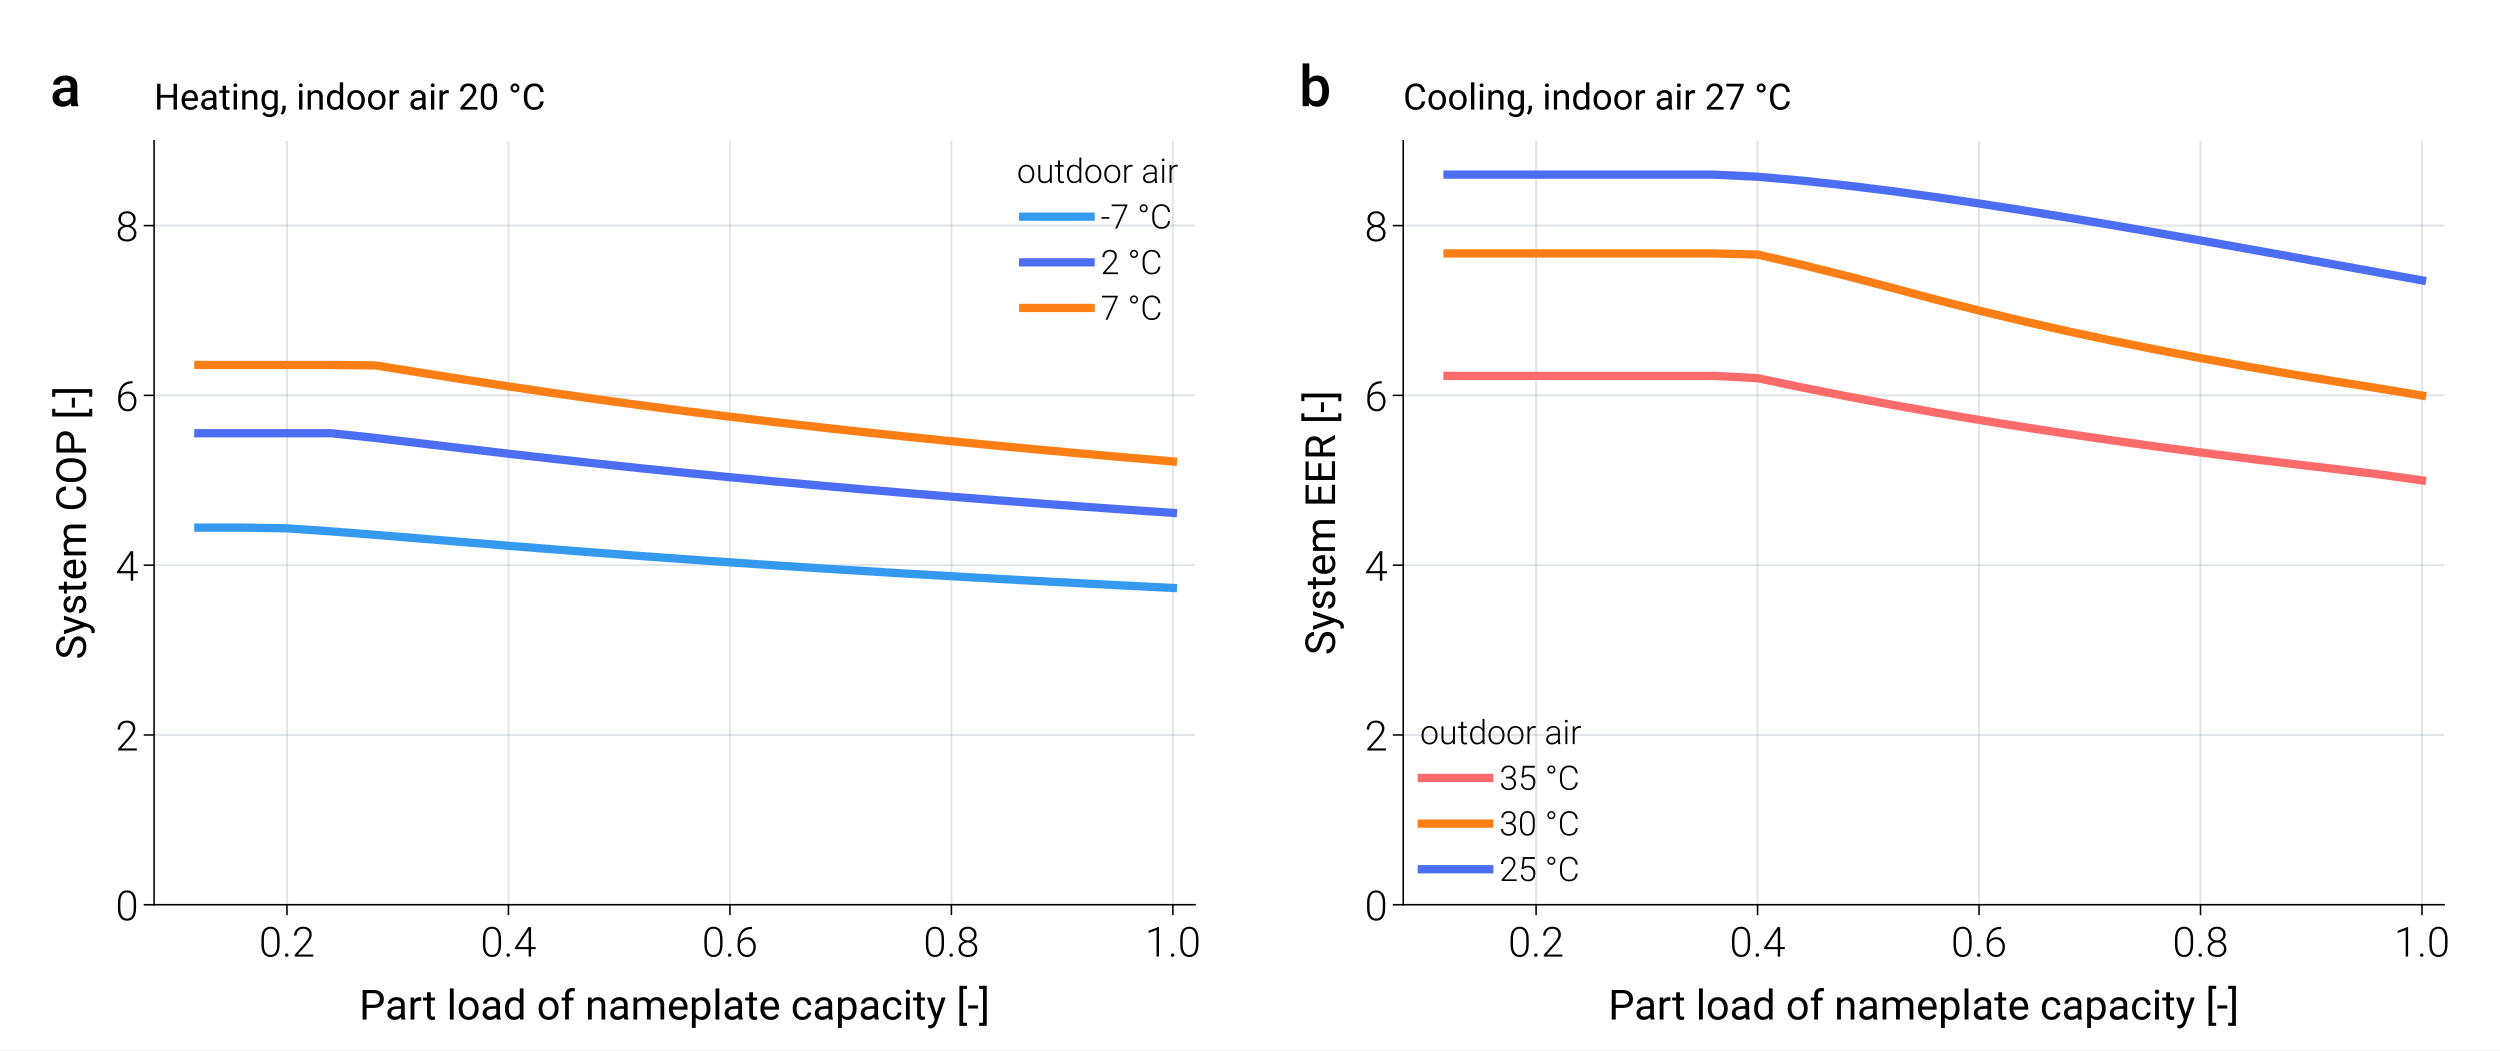
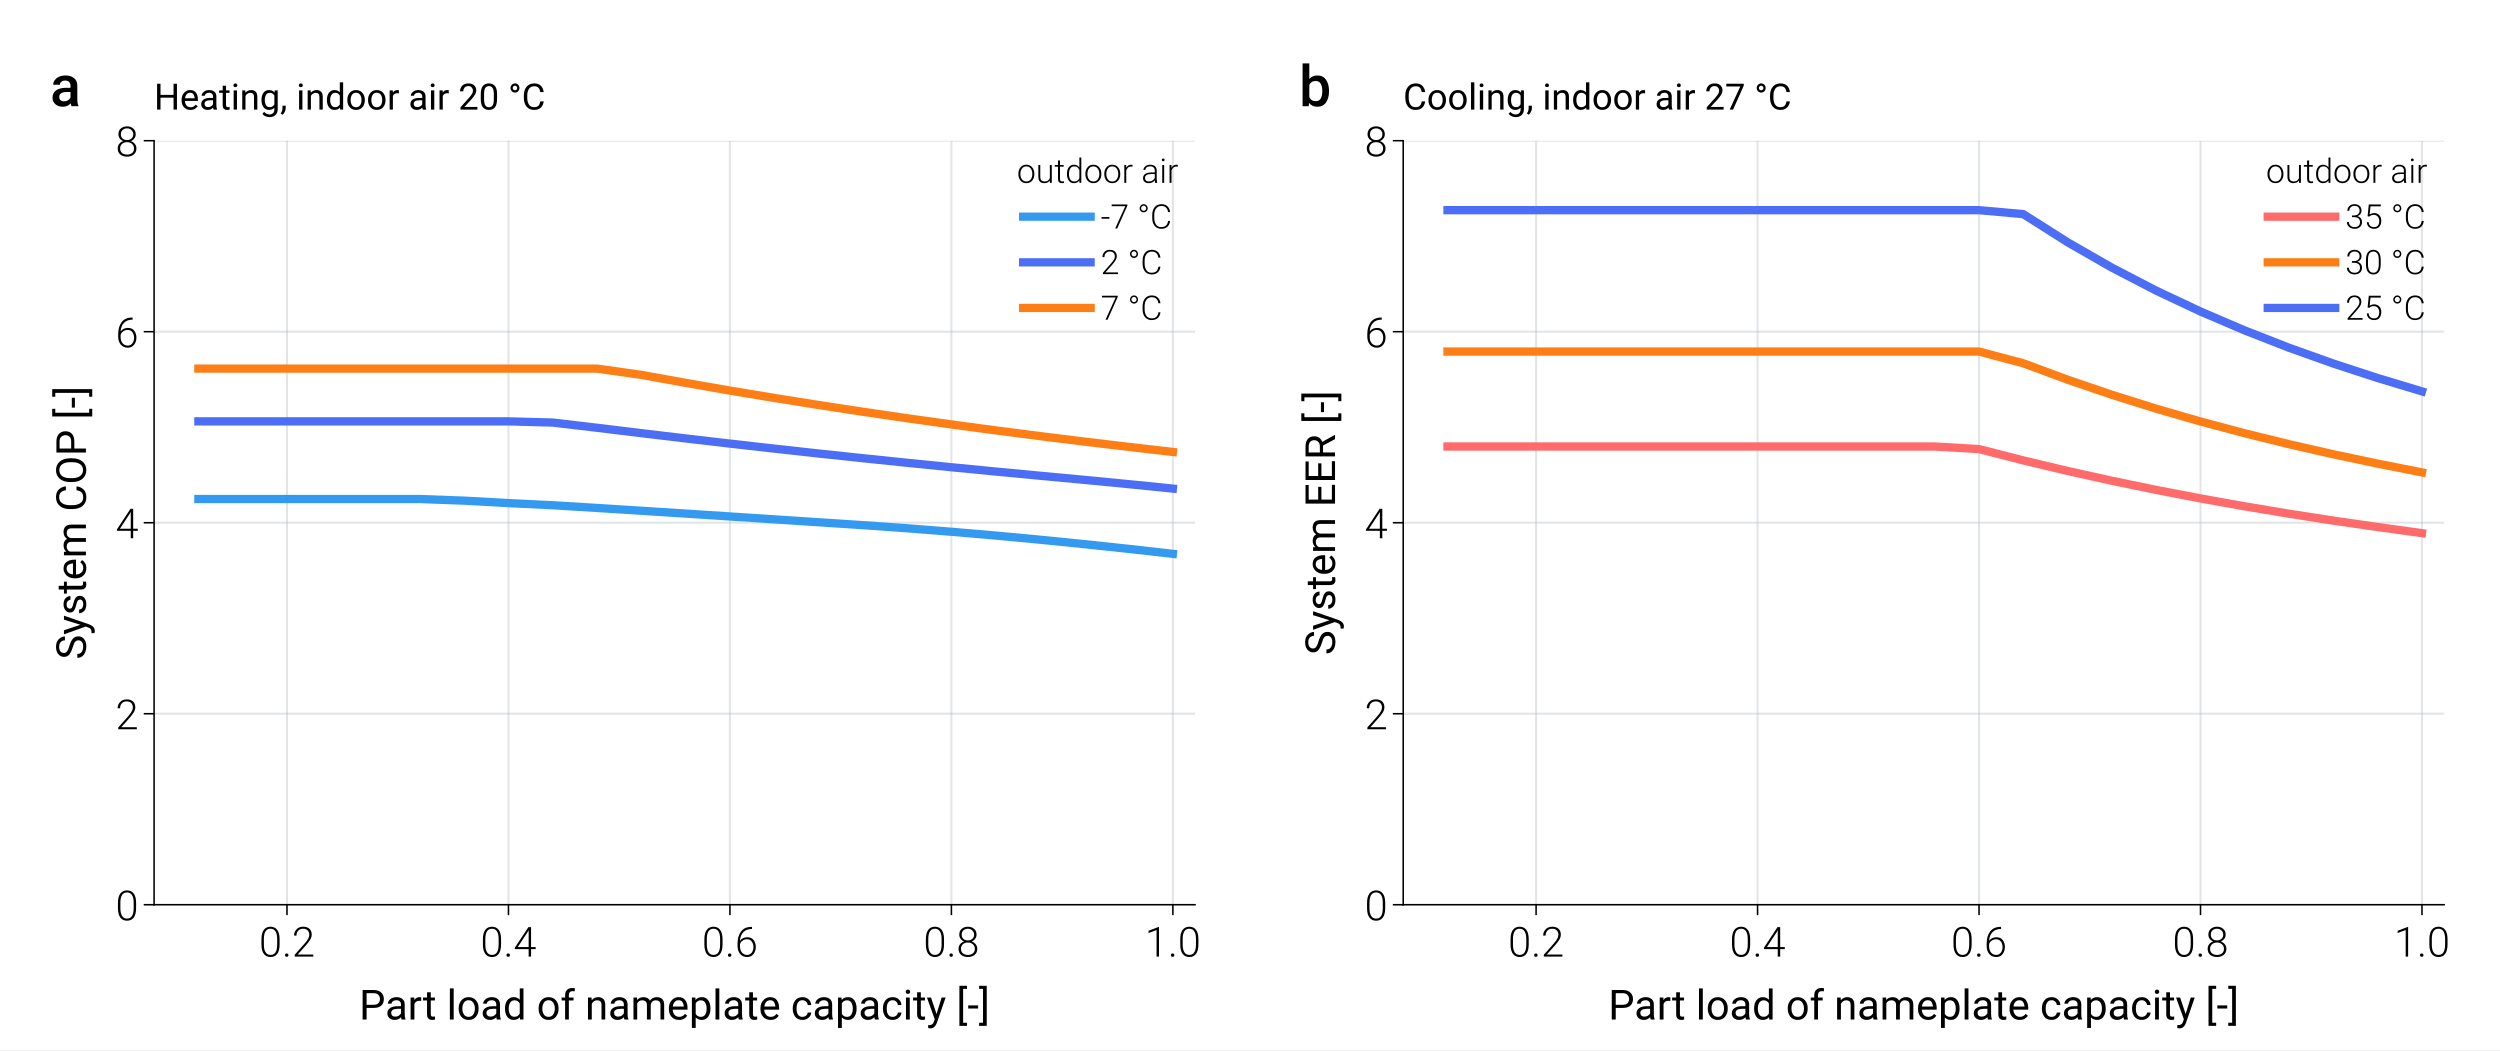
<svg xmlns="http://www.w3.org/2000/svg" xmlns:xlink="http://www.w3.org/1999/xlink" width="481.89pt" height="202.394pt" viewBox="0 0 481.89 202.394" version="1.1">
  <defs>
    <style type="text/css">*{stroke-linejoin: round; stroke-linecap: butt}</style>
  </defs>
  <g id="figure_1">
    <g id="patch_1">
      <path d="M 0 202.394  L 481.89 202.394  L 481.89 0  L 0 0  z " style="fill: #ffffff" />
    </g>
    <g id="axes_1">
      <g id="patch_2">
        <path d="M 29.703 174.393  L 230.348 174.393  L 230.348 27.122  L 29.703 27.122  z " style="fill: #ffffff" />
      </g>
      <g id="matplotlib.axis_1">
        <g id="xtick_1">
          <g id="line2d_1">
            <path d="M 55.317 174.393  L 55.317 27.122  " clip-path="url(#p8320a76ac1)" style="fill: none; stroke: #adb5bd; stroke-opacity: 0.35; stroke-width: 0.4; stroke-linecap: square" />
          </g>
          <g id="line2d_2">
            <defs>
              <path id="m2466767bb7" d="M 0 0  L 0 2  " style="stroke: #000000; stroke-width: 0.3" />
            </defs>
            <g>
              <use xlink:href="#m2466767bb7" x="55.317" y="174.393" style="stroke: #000000; stroke-width: 0.3" />
            </g>
          </g>
          <g id="text_1">
            <text style="font-weight: 300; font-size: 8px; font-family: 'Roboto', 'Lato', 'Inter', 'Open Sans', 'Arial', 'Helvetica', 'Paperlogy', 'Noto Sans CJK KR', 'Pretendard', 'Gothic A1', 'Freesentation', 'AppleGothic', 'Malgun Gothic', sans-serif; text-anchor: middle" x="55.317" y="184.393" transform="rotate(-0 55.31704 184.3933)">0.2</text>
          </g>
        </g>
        <g id="xtick_2">
          <g id="line2d_3">
            <path d="M 98.007 174.393  L 98.007 27.122  " clip-path="url(#p8320a76ac1)" style="fill: none; stroke: #adb5bd; stroke-opacity: 0.35; stroke-width: 0.4; stroke-linecap: square" />
          </g>
          <g id="line2d_4">
            <g>
              <use xlink:href="#m2466767bb7" x="98.007" y="174.393" style="stroke: #000000; stroke-width: 0.3" />
            </g>
          </g>
          <g id="text_2">
            <text style="font-weight: 300; font-size: 8px; font-family: 'Roboto', 'Lato', 'Inter', 'Open Sans', 'Arial', 'Helvetica', 'Paperlogy', 'Noto Sans CJK KR', 'Pretendard', 'Gothic A1', 'Freesentation', 'AppleGothic', 'Malgun Gothic', sans-serif; text-anchor: middle" x="98.007" y="184.393" transform="rotate(-0 98.0074 184.3933)">0.4</text>
          </g>
        </g>
        <g id="xtick_3">
          <g id="line2d_5">
            <path d="M 140.698 174.393  L 140.698 27.122  " clip-path="url(#p8320a76ac1)" style="fill: none; stroke: #adb5bd; stroke-opacity: 0.35; stroke-width: 0.4; stroke-linecap: square" />
          </g>
          <g id="line2d_6">
            <g>
              <use xlink:href="#m2466767bb7" x="140.698" y="174.393" style="stroke: #000000; stroke-width: 0.3" />
            </g>
          </g>
          <g id="text_3">
            <text style="font-weight: 300; font-size: 8px; font-family: 'Roboto', 'Lato', 'Inter', 'Open Sans', 'Arial', 'Helvetica', 'Paperlogy', 'Noto Sans CJK KR', 'Pretendard', 'Gothic A1', 'Freesentation', 'AppleGothic', 'Malgun Gothic', sans-serif; text-anchor: middle" x="140.698" y="184.393" transform="rotate(-0 140.6978 184.3933)">0.6</text>
          </g>
        </g>
        <g id="xtick_4">
          <g id="line2d_7">
            <path d="M 183.388 174.393  L 183.388 27.122  " clip-path="url(#p8320a76ac1)" style="fill: none; stroke: #adb5bd; stroke-opacity: 0.35; stroke-width: 0.4; stroke-linecap: square" />
          </g>
          <g id="line2d_8">
            <g>
              <use xlink:href="#m2466767bb7" x="183.388" y="174.393" style="stroke: #000000; stroke-width: 0.3" />
            </g>
          </g>
          <g id="text_4">
            <text style="font-weight: 300; font-size: 8px; font-family: 'Roboto', 'Lato', 'Inter', 'Open Sans', 'Arial', 'Helvetica', 'Paperlogy', 'Noto Sans CJK KR', 'Pretendard', 'Gothic A1', 'Freesentation', 'AppleGothic', 'Malgun Gothic', sans-serif; text-anchor: middle" x="183.388" y="184.393" transform="rotate(-0 183.3881 184.3933)">0.8</text>
          </g>
        </g>
        <g id="xtick_5">
          <g id="line2d_9">
            <path d="M 226.078 174.393  L 226.078 27.122  " clip-path="url(#p8320a76ac1)" style="fill: none; stroke: #adb5bd; stroke-opacity: 0.35; stroke-width: 0.4; stroke-linecap: square" />
          </g>
          <g id="line2d_10">
            <g>
              <use xlink:href="#m2466767bb7" x="226.078" y="174.393" style="stroke: #000000; stroke-width: 0.3" />
            </g>
          </g>
          <g id="text_5">
            <text style="font-weight: 300; font-size: 8px; font-family: 'Roboto', 'Lato', 'Inter', 'Open Sans', 'Arial', 'Helvetica', 'Paperlogy', 'Noto Sans CJK KR', 'Pretendard', 'Gothic A1', 'Freesentation', 'AppleGothic', 'Malgun Gothic', sans-serif; text-anchor: middle" x="226.078" y="184.393" transform="rotate(-0 226.0785 184.3933)">1.0</text>
          </g>
        </g>
        <g id="text_6">
          <text style="font-size: 8px; font-family: 'Roboto', 'Lato', 'Inter', 'Open Sans', 'Arial', 'Helvetica', 'Paperlogy', 'Noto Sans CJK KR', 'Pretendard', 'Gothic A1', 'Freesentation', 'AppleGothic', 'Malgun Gothic', sans-serif; text-anchor: middle" x="130.025" y="196.518" transform="rotate(-0 130.0252 196.5183)">Part load of nameplate capacity [-]</text>
        </g>
      </g>
      <g id="matplotlib.axis_2">
        <g id="ytick_1">
          <g id="line2d_11">
            <path d="M 29.703 174.393  L 230.348 174.393  " clip-path="url(#p8320a76ac1)" style="fill: none; stroke: #adb5bd; stroke-opacity: 0.35; stroke-width: 0.4; stroke-linecap: square" />
          </g>
          <g id="line2d_12">
            <defs>
              <path id="m8ab1dd91d5" d="M 0 0  L -2 0  " style="stroke: #000000; stroke-width: 0.3" />
            </defs>
            <g>
              <use xlink:href="#m8ab1dd91d5" x="29.703" y="174.393" style="stroke: #000000; stroke-width: 0.3" />
            </g>
          </g>
          <g id="text_7">
            <text style="font-weight: 300; font-size: 8px; font-family: 'Roboto', 'Lato', 'Inter', 'Open Sans', 'Arial', 'Helvetica', 'Paperlogy', 'Noto Sans CJK KR', 'Pretendard', 'Gothic A1', 'Freesentation', 'AppleGothic', 'Malgun Gothic', sans-serif; text-anchor: end" x="26.703" y="177.393" transform="rotate(-0 26.70283 177.3933)">0</text>
          </g>
        </g>
        <g id="ytick_2">
          <g id="line2d_13">
-             <path d="M 29.703 141.666  L 230.348 141.666  " clip-path="url(#p8320a76ac1)" style="fill: none; stroke: #adb5bd; stroke-opacity: 0.35; stroke-width: 0.4; stroke-linecap: square" />
+             <path d="M 29.703 137.575  L 230.348 137.575  " clip-path="url(#p8320a76ac1)" style="fill: none; stroke: #adb5bd; stroke-opacity: 0.35; stroke-width: 0.4; stroke-linecap: square" />
          </g>
          <g id="line2d_14">
            <g>
-               <use xlink:href="#m8ab1dd91d5" x="29.703" y="141.666" style="stroke: #000000; stroke-width: 0.3" />
+               <use xlink:href="#m8ab1dd91d5" x="29.703" y="137.575" style="stroke: #000000; stroke-width: 0.3" />
            </g>
          </g>
          <g id="text_8">
-             <text style="font-weight: 300; font-size: 8px; font-family: 'Roboto', 'Lato', 'Inter', 'Open Sans', 'Arial', 'Helvetica', 'Paperlogy', 'Noto Sans CJK KR', 'Pretendard', 'Gothic A1', 'Freesentation', 'AppleGothic', 'Malgun Gothic', sans-serif; text-anchor: end" x="26.703" y="144.666" transform="rotate(-0 26.70283 144.6664)">2</text>
+             <text style="font-weight: 300; font-size: 8px; font-family: 'Roboto', 'Lato', 'Inter', 'Open Sans', 'Arial', 'Helvetica', 'Paperlogy', 'Noto Sans CJK KR', 'Pretendard', 'Gothic A1', 'Freesentation', 'AppleGothic', 'Malgun Gothic', sans-serif; text-anchor: end" x="26.703" y="140.575" transform="rotate(-0 26.70283 140.5755)">2</text>
          </g>
        </g>
        <g id="ytick_3">
          <g id="line2d_15">
-             <path d="M 29.703 108.939  L 230.348 108.939  " clip-path="url(#p8320a76ac1)" style="fill: none; stroke: #adb5bd; stroke-opacity: 0.35; stroke-width: 0.4; stroke-linecap: square" />
+             <path d="M 29.703 100.758  L 230.348 100.758  " clip-path="url(#p8320a76ac1)" style="fill: none; stroke: #adb5bd; stroke-opacity: 0.35; stroke-width: 0.4; stroke-linecap: square" />
          </g>
          <g id="line2d_16">
            <g>
-               <use xlink:href="#m8ab1dd91d5" x="29.703" y="108.939" style="stroke: #000000; stroke-width: 0.3" />
+               <use xlink:href="#m8ab1dd91d5" x="29.703" y="100.758" style="stroke: #000000; stroke-width: 0.3" />
            </g>
          </g>
          <g id="text_9">
-             <text style="font-weight: 300; font-size: 8px; font-family: 'Roboto', 'Lato', 'Inter', 'Open Sans', 'Arial', 'Helvetica', 'Paperlogy', 'Noto Sans CJK KR', 'Pretendard', 'Gothic A1', 'Freesentation', 'AppleGothic', 'Malgun Gothic', sans-serif; text-anchor: end" x="26.703" y="111.939" transform="rotate(-0 26.70283 111.9394)">4</text>
+             <text style="font-weight: 300; font-size: 8px; font-family: 'Roboto', 'Lato', 'Inter', 'Open Sans', 'Arial', 'Helvetica', 'Paperlogy', 'Noto Sans CJK KR', 'Pretendard', 'Gothic A1', 'Freesentation', 'AppleGothic', 'Malgun Gothic', sans-serif; text-anchor: end" x="26.703" y="103.758" transform="rotate(-0 26.70283 103.7577)">4</text>
          </g>
        </g>
        <g id="ytick_4">
          <g id="line2d_17">
-             <path d="M 29.703 76.212  L 230.348 76.212  " clip-path="url(#p8320a76ac1)" style="fill: none; stroke: #adb5bd; stroke-opacity: 0.35; stroke-width: 0.4; stroke-linecap: square" />
+             <path d="M 29.703 63.94  L 230.348 63.94  " clip-path="url(#p8320a76ac1)" style="fill: none; stroke: #adb5bd; stroke-opacity: 0.35; stroke-width: 0.4; stroke-linecap: square" />
          </g>
          <g id="line2d_18">
            <g>
-               <use xlink:href="#m8ab1dd91d5" x="29.703" y="76.212" style="stroke: #000000; stroke-width: 0.3" />
+               <use xlink:href="#m8ab1dd91d5" x="29.703" y="63.94" style="stroke: #000000; stroke-width: 0.3" />
            </g>
          </g>
          <g id="text_10">
-             <text style="font-weight: 300; font-size: 8px; font-family: 'Roboto', 'Lato', 'Inter', 'Open Sans', 'Arial', 'Helvetica', 'Paperlogy', 'Noto Sans CJK KR', 'Pretendard', 'Gothic A1', 'Freesentation', 'AppleGothic', 'Malgun Gothic', sans-serif; text-anchor: end" x="26.703" y="79.212" transform="rotate(-0 26.70283 79.21244)">6</text>
+             <text style="font-weight: 300; font-size: 8px; font-family: 'Roboto', 'Lato', 'Inter', 'Open Sans', 'Arial', 'Helvetica', 'Paperlogy', 'Noto Sans CJK KR', 'Pretendard', 'Gothic A1', 'Freesentation', 'AppleGothic', 'Malgun Gothic', sans-serif; text-anchor: end" x="26.703" y="66.94" transform="rotate(-0 26.70283 66.93983)">6</text>
          </g>
        </g>
        <g id="ytick_5">
          <g id="line2d_19">
-             <path d="M 29.703 43.485  L 230.348 43.485  " clip-path="url(#p8320a76ac1)" style="fill: none; stroke: #adb5bd; stroke-opacity: 0.35; stroke-width: 0.4; stroke-linecap: square" />
+             <path d="M 29.703 27.122  L 230.348 27.122  " clip-path="url(#p8320a76ac1)" style="fill: none; stroke: #adb5bd; stroke-opacity: 0.35; stroke-width: 0.4; stroke-linecap: square" />
          </g>
          <g id="line2d_20">
            <g>
-               <use xlink:href="#m8ab1dd91d5" x="29.703" y="43.485" style="stroke: #000000; stroke-width: 0.3" />
+               <use xlink:href="#m8ab1dd91d5" x="29.703" y="27.122" style="stroke: #000000; stroke-width: 0.3" />
            </g>
          </g>
          <g id="text_11">
-             <text style="font-weight: 300; font-size: 8px; font-family: 'Roboto', 'Lato', 'Inter', 'Open Sans', 'Arial', 'Helvetica', 'Paperlogy', 'Noto Sans CJK KR', 'Pretendard', 'Gothic A1', 'Freesentation', 'AppleGothic', 'Malgun Gothic', sans-serif; text-anchor: end" x="26.703" y="46.485" transform="rotate(-0 26.70283 46.48548)">8</text>
+             <text style="font-weight: 300; font-size: 8px; font-family: 'Roboto', 'Lato', 'Inter', 'Open Sans', 'Arial', 'Helvetica', 'Paperlogy', 'Noto Sans CJK KR', 'Pretendard', 'Gothic A1', 'Freesentation', 'AppleGothic', 'Malgun Gothic', sans-serif; text-anchor: end" x="26.703" y="30.122" transform="rotate(-0 26.70283 30.122)">8</text>
          </g>
        </g>
        <g id="text_12">
          <text style="font-size: 8px; font-family: 'Roboto', 'Lato', 'Inter', 'Open Sans', 'Arial', 'Helvetica', 'Paperlogy', 'Noto Sans CJK KR', 'Pretendard', 'Gothic A1', 'Freesentation', 'AppleGothic', 'Malgun Gothic', sans-serif; text-anchor: middle" x="16.562" y="100.758" transform="rotate(-90 16.56158 100.7577)">System COP [-]</text>
        </g>
      </g>
      <g id="line2d_21">
-         <path d="M 38.241 101.702  L 46.779 101.702  L 55.317 101.842  L 63.855 102.43  L 72.393 103.098  L 80.931 103.799  L 89.469 104.504  L 98.007 105.201  L 106.545 105.881  L 115.084 106.542  L 123.622 107.181  L 132.16 107.798  L 140.698 108.393  L 149.236 108.968  L 157.774 109.522  L 166.312 110.057  L 174.85 110.572  L 183.388 111.07  L 191.926 111.551  L 200.464 112.017  L 209.002 112.468  L 217.54 112.905  L 226.078 113.335  " clip-path="url(#p8320a76ac1)" style="fill: none; stroke: #339af0; stroke-width: 1.6; stroke-linecap: square" />
+         <path d="M 38.241 96.192  L 46.779 96.192  L 55.317 96.192  L 63.855 96.192  L 72.393 96.192  L 80.931 96.192  L 89.469 96.502  L 98.007 96.974  L 106.545 97.389  L 115.084 97.911  L 123.622 98.449  L 132.16 98.997  L 140.698 99.55  L 149.236 100.107  L 157.774 100.665  L 166.312 101.225  L 174.85 101.826  L 183.388 102.5  L 191.926 103.233  L 200.464 104.031  L 209.002 104.887  L 217.54 105.797  L 226.078 106.759  " clip-path="url(#p8320a76ac1)" style="fill: none; stroke: #339af0; stroke-width: 1.6; stroke-linecap: square" />
      </g>
      <g id="line2d_22">
-         <path d="M 38.241 83.507  L 46.779 83.507  L 55.317 83.507  L 63.855 83.507  L 72.393 84.425  L 80.931 85.438  L 89.469 86.454  L 98.007 87.453  L 106.545 88.425  L 115.084 89.365  L 123.622 90.272  L 132.16 91.145  L 140.698 91.986  L 149.236 92.794  L 157.774 93.571  L 166.312 94.32  L 174.85 95.04  L 183.388 95.735  L 191.926 96.405  L 200.464 97.052  L 209.002 97.677  L 217.54 98.28  L 226.078 98.864  " clip-path="url(#p8320a76ac1)" style="fill: none; stroke: #4c6ef5; stroke-width: 1.6; stroke-linecap: square" />
+         <path d="M 38.241 81.22  L 46.779 81.22  L 55.317 81.22  L 63.855 81.22  L 72.393 81.22  L 80.931 81.22  L 89.469 81.22  L 98.007 81.22  L 106.545 81.45  L 115.084 82.456  L 123.622 83.495  L 132.16 84.513  L 140.698 85.507  L 149.236 86.473  L 157.774 87.415  L 166.312 88.322  L 174.85 89.205  L 183.388 90.062  L 191.926 90.894  L 200.464 91.703  L 209.002 92.497  L 217.54 93.322  L 226.078 94.181  " clip-path="url(#p8320a76ac1)" style="fill: none; stroke: #4c6ef5; stroke-width: 1.6; stroke-linecap: square" />
      </g>
      <g id="line2d_23">
-         <path d="M 38.241 70.345  L 46.779 70.345  L 55.317 70.345  L 63.855 70.345  L 72.393 70.443  L 80.931 71.813  L 89.469 73.165  L 98.007 74.479  L 106.545 75.747  L 115.084 76.965  L 123.622 78.133  L 132.16 79.251  L 140.698 80.322  L 149.236 81.348  L 157.774 82.332  L 166.312 83.275  L 174.85 84.181  L 183.388 85.051  L 191.926 85.888  L 200.464 86.694  L 209.002 87.471  L 217.54 88.22  L 226.078 88.943  " clip-path="url(#p8320a76ac1)" style="fill: none; stroke: #fd7e14; stroke-width: 1.6; stroke-linecap: square" />
+         <path d="M 38.241 71.053  L 46.779 71.053  L 55.317 71.053  L 63.855 71.053  L 72.393 71.053  L 80.931 71.053  L 89.469 71.053  L 98.007 71.053  L 106.545 71.053  L 115.084 71.053  L 123.622 72.261  L 132.16 73.802  L 140.698 75.29  L 149.236 76.705  L 157.774 78.067  L 166.312 79.37  L 174.85 80.618  L 183.388 81.815  L 191.926 82.961  L 200.464 84.062  L 209.002 85.12  L 217.54 86.138  L 226.078 87.119  " clip-path="url(#p8320a76ac1)" style="fill: none; stroke: #fd7e14; stroke-width: 1.6; stroke-linecap: square" />
      </g>
      <g id="patch_3">
        <path d="M 29.703 174.393  L 29.703 27.122  " style="fill: none; stroke: #000000; stroke-width: 0.3; stroke-linejoin: miter; stroke-linecap: square" />
      </g>
      <g id="patch_4">
        <path d="M 29.703 174.393  L 230.348 174.393  " style="fill: none; stroke: #000000; stroke-width: 0.3; stroke-linejoin: miter; stroke-linecap: square" />
      </g>
      <g id="text_13">
        <text style="font-weight: 500; font-size: 11px; font-family: 'Roboto', 'Lato', 'Inter', 'Open Sans', 'Arial', 'Helvetica', 'Paperlogy', 'Noto Sans CJK KR', 'Pretendard', 'Gothic A1', 'Freesentation', 'AppleGothic', 'Malgun Gothic', sans-serif; text-anchor: start" x="9.638" y="20.469" transform="rotate(-0 9.63836 20.46948)">a</text>
      </g>
      <g id="text_14">
        <text style="font-size: 7px; font-family: 'Roboto', 'Lato', 'Inter', 'Open Sans', 'Arial', 'Helvetica', 'Paperlogy', 'Noto Sans CJK KR', 'Pretendard', 'Gothic A1', 'Freesentation', 'AppleGothic', 'Malgun Gothic', sans-serif; text-anchor: start" x="29.703" y="21.122" transform="rotate(-0 29.70283 21.122)">Heating, indoor air 20 °C</text>
      </g>
      <g id="legend_1">
        <g id="text_15">
          <text style="font-weight: 300; font-size: 6.5px; font-family: 'Roboto', 'Lato', 'Inter', 'Open Sans', 'Arial', 'Helvetica', 'Paperlogy', 'Noto Sans CJK KR', 'Pretendard', 'Gothic A1', 'Freesentation', 'AppleGothic', 'Malgun Gothic', sans-serif; text-anchor: start" x="196.015" y="35.247" transform="rotate(-0 196.0153 35.247)">outdoor air</text>
        </g>
        <g id="line2d_24">
          <path d="M 197.221 41.767  L 203.721 41.767  L 210.221 41.767  " style="fill: none; stroke: #339af0; stroke-width: 1.6; stroke-linecap: square" />
        </g>
        <g id="text_16">
          <text style="font-weight: 300; font-size: 6.5px; font-family: 'Roboto', 'Lato', 'Inter', 'Open Sans', 'Arial', 'Helvetica', 'Paperlogy', 'Noto Sans CJK KR', 'Pretendard', 'Gothic A1', 'Freesentation', 'AppleGothic', 'Malgun Gothic', sans-serif; text-anchor: start" x="212.171" y="44.042" transform="rotate(-0 212.1714 44.04231)">-7 °C</text>
        </g>
        <g id="line2d_25">
          <path d="M 197.221 50.563  L 203.721 50.563  L 210.221 50.563  " style="fill: none; stroke: #4c6ef5; stroke-width: 1.6; stroke-linecap: square" />
        </g>
        <g id="text_17">
          <text style="font-weight: 300; font-size: 6.5px; font-family: 'Roboto', 'Lato', 'Inter', 'Open Sans', 'Arial', 'Helvetica', 'Paperlogy', 'Noto Sans CJK KR', 'Pretendard', 'Gothic A1', 'Freesentation', 'AppleGothic', 'Malgun Gothic', sans-serif; text-anchor: start" x="212.171" y="52.838" transform="rotate(-0 212.1714 52.83763)">2 °C</text>
        </g>
        <g id="line2d_26">
          <path d="M 197.221 59.358  L 203.721 59.358  L 210.221 59.358  " style="fill: none; stroke: #fd7e14; stroke-width: 1.6; stroke-linecap: square" />
        </g>
        <g id="text_18">
          <text style="font-weight: 300; font-size: 6.5px; font-family: 'Roboto', 'Lato', 'Inter', 'Open Sans', 'Arial', 'Helvetica', 'Paperlogy', 'Noto Sans CJK KR', 'Pretendard', 'Gothic A1', 'Freesentation', 'AppleGothic', 'Malgun Gothic', sans-serif; text-anchor: start" x="212.171" y="61.633" transform="rotate(-0 212.1714 61.63294)">7 °C</text>
        </g>
      </g>
    </g>
    <g id="axes_2">
      <g id="patch_5">
        <path d="M 270.476 174.393  L 471.121 174.393  L 471.121 27.122  L 270.476 27.122  z " style="fill: #ffffff" />
      </g>
      <g id="matplotlib.axis_3">
        <g id="xtick_6">
          <g id="line2d_27">
            <path d="M 296.091 174.393  L 296.091 27.122  " clip-path="url(#p0a3197210e)" style="fill: none; stroke: #adb5bd; stroke-opacity: 0.35; stroke-width: 0.4; stroke-linecap: square" />
          </g>
          <g id="line2d_28">
            <g>
              <use xlink:href="#m2466767bb7" x="296.091" y="174.393" style="stroke: #000000; stroke-width: 0.3" />
            </g>
          </g>
          <g id="text_19">
            <text style="font-weight: 300; font-size: 8px; font-family: 'Roboto', 'Lato', 'Inter', 'Open Sans', 'Arial', 'Helvetica', 'Paperlogy', 'Noto Sans CJK KR', 'Pretendard', 'Gothic A1', 'Freesentation', 'AppleGothic', 'Malgun Gothic', sans-serif; text-anchor: middle" x="296.091" y="184.393" transform="rotate(-0 296.0907 184.3933)">0.2</text>
          </g>
        </g>
        <g id="xtick_7">
          <g id="line2d_29">
            <path d="M 338.781 174.393  L 338.781 27.122  " clip-path="url(#p0a3197210e)" style="fill: none; stroke: #adb5bd; stroke-opacity: 0.35; stroke-width: 0.4; stroke-linecap: square" />
          </g>
          <g id="line2d_30">
            <g>
              <use xlink:href="#m2466767bb7" x="338.781" y="174.393" style="stroke: #000000; stroke-width: 0.3" />
            </g>
          </g>
          <g id="text_20">
            <text style="font-weight: 300; font-size: 8px; font-family: 'Roboto', 'Lato', 'Inter', 'Open Sans', 'Arial', 'Helvetica', 'Paperlogy', 'Noto Sans CJK KR', 'Pretendard', 'Gothic A1', 'Freesentation', 'AppleGothic', 'Malgun Gothic', sans-serif; text-anchor: middle" x="338.781" y="184.393" transform="rotate(-0 338.781 184.3933)">0.4</text>
          </g>
        </g>
        <g id="xtick_8">
          <g id="line2d_31">
            <path d="M 381.471 174.393  L 381.471 27.122  " clip-path="url(#p0a3197210e)" style="fill: none; stroke: #adb5bd; stroke-opacity: 0.35; stroke-width: 0.4; stroke-linecap: square" />
          </g>
          <g id="line2d_32">
            <g>
              <use xlink:href="#m2466767bb7" x="381.471" y="174.393" style="stroke: #000000; stroke-width: 0.3" />
            </g>
          </g>
          <g id="text_21">
            <text style="font-weight: 300; font-size: 8px; font-family: 'Roboto', 'Lato', 'Inter', 'Open Sans', 'Arial', 'Helvetica', 'Paperlogy', 'Noto Sans CJK KR', 'Pretendard', 'Gothic A1', 'Freesentation', 'AppleGothic', 'Malgun Gothic', sans-serif; text-anchor: middle" x="381.471" y="184.393" transform="rotate(-0 381.4714 184.3933)">0.6</text>
          </g>
        </g>
        <g id="xtick_9">
          <g id="line2d_33">
            <path d="M 424.162 174.393  L 424.162 27.122  " clip-path="url(#p0a3197210e)" style="fill: none; stroke: #adb5bd; stroke-opacity: 0.35; stroke-width: 0.4; stroke-linecap: square" />
          </g>
          <g id="line2d_34">
            <g>
              <use xlink:href="#m2466767bb7" x="424.162" y="174.393" style="stroke: #000000; stroke-width: 0.3" />
            </g>
          </g>
          <g id="text_22">
            <text style="font-weight: 300; font-size: 8px; font-family: 'Roboto', 'Lato', 'Inter', 'Open Sans', 'Arial', 'Helvetica', 'Paperlogy', 'Noto Sans CJK KR', 'Pretendard', 'Gothic A1', 'Freesentation', 'AppleGothic', 'Malgun Gothic', sans-serif; text-anchor: middle" x="424.162" y="184.393" transform="rotate(-0 424.1617 184.3933)">0.8</text>
          </g>
        </g>
        <g id="xtick_10">
          <g id="line2d_35">
            <path d="M 466.852 174.393  L 466.852 27.122  " clip-path="url(#p0a3197210e)" style="fill: none; stroke: #adb5bd; stroke-opacity: 0.35; stroke-width: 0.4; stroke-linecap: square" />
          </g>
          <g id="line2d_36">
            <g>
              <use xlink:href="#m2466767bb7" x="466.852" y="174.393" style="stroke: #000000; stroke-width: 0.3" />
            </g>
          </g>
          <g id="text_23">
            <text style="font-weight: 300; font-size: 8px; font-family: 'Roboto', 'Lato', 'Inter', 'Open Sans', 'Arial', 'Helvetica', 'Paperlogy', 'Noto Sans CJK KR', 'Pretendard', 'Gothic A1', 'Freesentation', 'AppleGothic', 'Malgun Gothic', sans-serif; text-anchor: middle" x="466.852" y="184.393" transform="rotate(-0 466.8521 184.3933)">1.0</text>
          </g>
        </g>
        <g id="text_24">
          <text style="font-size: 8px; font-family: 'Roboto', 'Lato', 'Inter', 'Open Sans', 'Arial', 'Helvetica', 'Paperlogy', 'Noto Sans CJK KR', 'Pretendard', 'Gothic A1', 'Freesentation', 'AppleGothic', 'Malgun Gothic', sans-serif; text-anchor: middle" x="370.799" y="196.518" transform="rotate(-0 370.7988 196.5183)">Part load of nameplate capacity [-]</text>
        </g>
      </g>
      <g id="matplotlib.axis_4">
        <g id="ytick_6">
          <g id="line2d_37">
            <path d="M 270.476 174.393  L 471.121 174.393  " clip-path="url(#p0a3197210e)" style="fill: none; stroke: #adb5bd; stroke-opacity: 0.35; stroke-width: 0.4; stroke-linecap: square" />
          </g>
          <g id="line2d_38">
            <g>
              <use xlink:href="#m8ab1dd91d5" x="270.476" y="174.393" style="stroke: #000000; stroke-width: 0.3" />
            </g>
          </g>
          <g id="text_25">
            <text style="font-weight: 300; font-size: 8px; font-family: 'Roboto', 'Lato', 'Inter', 'Open Sans', 'Arial', 'Helvetica', 'Paperlogy', 'Noto Sans CJK KR', 'Pretendard', 'Gothic A1', 'Freesentation', 'AppleGothic', 'Malgun Gothic', sans-serif; text-anchor: end" x="267.476" y="177.393" transform="rotate(-0 267.4764 177.3933)">0</text>
          </g>
        </g>
        <g id="ytick_7">
          <g id="line2d_39">
-             <path d="M 270.476 141.666  L 471.121 141.666  " clip-path="url(#p0a3197210e)" style="fill: none; stroke: #adb5bd; stroke-opacity: 0.35; stroke-width: 0.4; stroke-linecap: square" />
+             <path d="M 270.476 137.575  L 471.121 137.575  " clip-path="url(#p0a3197210e)" style="fill: none; stroke: #adb5bd; stroke-opacity: 0.35; stroke-width: 0.4; stroke-linecap: square" />
          </g>
          <g id="line2d_40">
            <g>
-               <use xlink:href="#m8ab1dd91d5" x="270.476" y="141.666" style="stroke: #000000; stroke-width: 0.3" />
+               <use xlink:href="#m8ab1dd91d5" x="270.476" y="137.575" style="stroke: #000000; stroke-width: 0.3" />
            </g>
          </g>
          <g id="text_26">
-             <text style="font-weight: 300; font-size: 8px; font-family: 'Roboto', 'Lato', 'Inter', 'Open Sans', 'Arial', 'Helvetica', 'Paperlogy', 'Noto Sans CJK KR', 'Pretendard', 'Gothic A1', 'Freesentation', 'AppleGothic', 'Malgun Gothic', sans-serif; text-anchor: end" x="267.476" y="144.666" transform="rotate(-0 267.4764 144.6664)">2</text>
+             <text style="font-weight: 300; font-size: 8px; font-family: 'Roboto', 'Lato', 'Inter', 'Open Sans', 'Arial', 'Helvetica', 'Paperlogy', 'Noto Sans CJK KR', 'Pretendard', 'Gothic A1', 'Freesentation', 'AppleGothic', 'Malgun Gothic', sans-serif; text-anchor: end" x="267.476" y="140.575" transform="rotate(-0 267.4764 140.5755)">2</text>
          </g>
        </g>
        <g id="ytick_8">
          <g id="line2d_41">
-             <path d="M 270.476 108.939  L 471.121 108.939  " clip-path="url(#p0a3197210e)" style="fill: none; stroke: #adb5bd; stroke-opacity: 0.35; stroke-width: 0.4; stroke-linecap: square" />
+             <path d="M 270.476 100.758  L 471.121 100.758  " clip-path="url(#p0a3197210e)" style="fill: none; stroke: #adb5bd; stroke-opacity: 0.35; stroke-width: 0.4; stroke-linecap: square" />
          </g>
          <g id="line2d_42">
            <g>
-               <use xlink:href="#m8ab1dd91d5" x="270.476" y="108.939" style="stroke: #000000; stroke-width: 0.3" />
+               <use xlink:href="#m8ab1dd91d5" x="270.476" y="100.758" style="stroke: #000000; stroke-width: 0.3" />
            </g>
          </g>
          <g id="text_27">
-             <text style="font-weight: 300; font-size: 8px; font-family: 'Roboto', 'Lato', 'Inter', 'Open Sans', 'Arial', 'Helvetica', 'Paperlogy', 'Noto Sans CJK KR', 'Pretendard', 'Gothic A1', 'Freesentation', 'AppleGothic', 'Malgun Gothic', sans-serif; text-anchor: end" x="267.476" y="111.939" transform="rotate(-0 267.4764 111.9394)">4</text>
+             <text style="font-weight: 300; font-size: 8px; font-family: 'Roboto', 'Lato', 'Inter', 'Open Sans', 'Arial', 'Helvetica', 'Paperlogy', 'Noto Sans CJK KR', 'Pretendard', 'Gothic A1', 'Freesentation', 'AppleGothic', 'Malgun Gothic', sans-serif; text-anchor: end" x="267.476" y="103.758" transform="rotate(-0 267.4764 103.7577)">4</text>
          </g>
        </g>
        <g id="ytick_9">
          <g id="line2d_43">
-             <path d="M 270.476 76.212  L 471.121 76.212  " clip-path="url(#p0a3197210e)" style="fill: none; stroke: #adb5bd; stroke-opacity: 0.35; stroke-width: 0.4; stroke-linecap: square" />
+             <path d="M 270.476 63.94  L 471.121 63.94  " clip-path="url(#p0a3197210e)" style="fill: none; stroke: #adb5bd; stroke-opacity: 0.35; stroke-width: 0.4; stroke-linecap: square" />
          </g>
          <g id="line2d_44">
            <g>
-               <use xlink:href="#m8ab1dd91d5" x="270.476" y="76.212" style="stroke: #000000; stroke-width: 0.3" />
+               <use xlink:href="#m8ab1dd91d5" x="270.476" y="63.94" style="stroke: #000000; stroke-width: 0.3" />
            </g>
          </g>
          <g id="text_28">
-             <text style="font-weight: 300; font-size: 8px; font-family: 'Roboto', 'Lato', 'Inter', 'Open Sans', 'Arial', 'Helvetica', 'Paperlogy', 'Noto Sans CJK KR', 'Pretendard', 'Gothic A1', 'Freesentation', 'AppleGothic', 'Malgun Gothic', sans-serif; text-anchor: end" x="267.476" y="79.212" transform="rotate(-0 267.4764 79.21244)">6</text>
+             <text style="font-weight: 300; font-size: 8px; font-family: 'Roboto', 'Lato', 'Inter', 'Open Sans', 'Arial', 'Helvetica', 'Paperlogy', 'Noto Sans CJK KR', 'Pretendard', 'Gothic A1', 'Freesentation', 'AppleGothic', 'Malgun Gothic', sans-serif; text-anchor: end" x="267.476" y="66.94" transform="rotate(-0 267.4764 66.93983)">6</text>
          </g>
        </g>
        <g id="ytick_10">
          <g id="line2d_45">
-             <path d="M 270.476 43.485  L 471.121 43.485  " clip-path="url(#p0a3197210e)" style="fill: none; stroke: #adb5bd; stroke-opacity: 0.35; stroke-width: 0.4; stroke-linecap: square" />
+             <path d="M 270.476 27.122  L 471.121 27.122  " clip-path="url(#p0a3197210e)" style="fill: none; stroke: #adb5bd; stroke-opacity: 0.35; stroke-width: 0.4; stroke-linecap: square" />
          </g>
          <g id="line2d_46">
            <g>
-               <use xlink:href="#m8ab1dd91d5" x="270.476" y="43.485" style="stroke: #000000; stroke-width: 0.3" />
+               <use xlink:href="#m8ab1dd91d5" x="270.476" y="27.122" style="stroke: #000000; stroke-width: 0.3" />
            </g>
          </g>
          <g id="text_29">
-             <text style="font-weight: 300; font-size: 8px; font-family: 'Roboto', 'Lato', 'Inter', 'Open Sans', 'Arial', 'Helvetica', 'Paperlogy', 'Noto Sans CJK KR', 'Pretendard', 'Gothic A1', 'Freesentation', 'AppleGothic', 'Malgun Gothic', sans-serif; text-anchor: end" x="267.476" y="46.485" transform="rotate(-0 267.4764 46.48548)">8</text>
+             <text style="font-weight: 300; font-size: 8px; font-family: 'Roboto', 'Lato', 'Inter', 'Open Sans', 'Arial', 'Helvetica', 'Paperlogy', 'Noto Sans CJK KR', 'Pretendard', 'Gothic A1', 'Freesentation', 'AppleGothic', 'Malgun Gothic', sans-serif; text-anchor: end" x="267.476" y="30.122" transform="rotate(-0 267.4764 30.122)">8</text>
          </g>
        </g>
        <g id="text_30">
          <text style="font-size: 8px; font-family: 'Roboto', 'Lato', 'Inter', 'Open Sans', 'Arial', 'Helvetica', 'Paperlogy', 'Noto Sans CJK KR', 'Pretendard', 'Gothic A1', 'Freesentation', 'AppleGothic', 'Malgun Gothic', sans-serif; text-anchor: middle" x="257.335" y="100.758" transform="rotate(-90 257.3352 100.7577)">System EER [-]</text>
        </g>
      </g>
      <g id="line2d_47">
-         <path d="M 279.015 72.448  L 287.553 72.448  L 296.091 72.448  L 304.629 72.448  L 313.167 72.448  L 321.705 72.448  L 330.243 72.448  L 338.781 72.899  L 347.319 74.68  L 355.857 76.37  L 364.395 77.974  L 372.933 79.497  L 381.471 80.944  L 390.009 82.321  L 398.548 83.631  L 407.086 84.881  L 415.624 86.074  L 424.162 87.214  L 432.7 88.306  L 441.238 89.351  L 449.776 90.362  L 458.314 91.411  L 466.852 92.594  " clip-path="url(#p0a3197210e)" style="fill: none; stroke: #ff6b6b; stroke-width: 1.6; stroke-linecap: square" />
+         <path d="M 279.015 86.068  L 287.553 86.068  L 296.091 86.068  L 304.629 86.068  L 313.167 86.068  L 321.705 86.068  L 330.243 86.068  L 338.781 86.068  L 347.319 86.068  L 355.857 86.068  L 364.395 86.068  L 372.933 86.068  L 381.471 86.566  L 390.009 88.75  L 398.548 90.783  L 407.086 92.675  L 415.624 94.436  L 424.162 96.076  L 432.7 97.603  L 441.238 99.026  L 449.776 100.353  L 458.314 101.59  L 466.852 102.771  " clip-path="url(#p0a3197210e)" style="fill: none; stroke: #ff6b6b; stroke-width: 1.6; stroke-linecap: square" />
      </g>
      <g id="line2d_48">
-         <path d="M 279.015 48.852  L 287.553 48.852  L 296.091 48.852  L 304.629 48.852  L 313.167 48.852  L 321.705 48.852  L 330.243 48.852  L 338.781 49.065  L 347.319 51.047  L 355.857 53.173  L 364.395 55.401  L 372.933 57.685  L 381.471 59.868  L 390.009 61.918  L 398.548 63.849  L 407.086 65.67  L 415.624 67.394  L 424.162 69.027  L 432.7 70.578  L 441.238 72.054  L 449.776 73.46  L 458.314 74.824  L 466.852 76.247  " clip-path="url(#p0a3197210e)" style="fill: none; stroke: #fd7e14; stroke-width: 1.6; stroke-linecap: square" />
+         <path d="M 279.015 67.766  L 287.553 67.766  L 296.091 67.766  L 304.629 67.766  L 313.167 67.766  L 321.705 67.766  L 330.243 67.766  L 338.781 67.766  L 347.319 67.766  L 355.857 67.766  L 364.395 67.766  L 372.933 67.766  L 381.471 67.766  L 390.009 70.029  L 398.548 73.192  L 407.086 76.101  L 415.624 78.779  L 424.162 81.247  L 432.7 83.524  L 441.238 85.628  L 449.776 87.572  L 458.314 89.372  L 466.852 91.058  " clip-path="url(#p0a3197210e)" style="fill: none; stroke: #fd7e14; stroke-width: 1.6; stroke-linecap: square" />
      </g>
      <g id="line2d_49">
-         <path d="M 279.015 33.659  L 287.553 33.659  L 296.091 33.659  L 304.629 33.659  L 313.167 33.659  L 321.705 33.659  L 330.243 33.659  L 338.781 34.064  L 347.319 34.818  L 355.857 35.74  L 364.395 36.798  L 372.933 37.967  L 381.471 39.225  L 390.009 40.555  L 398.548 41.943  L 407.086 43.379  L 415.624 44.851  L 424.162 46.351  L 432.7 47.871  L 441.238 49.406  L 449.776 50.949  L 458.314 52.496  L 466.852 54.042  " clip-path="url(#p0a3197210e)" style="fill: none; stroke: #4c6ef5; stroke-width: 1.6; stroke-linecap: square" />
+         <path d="M 279.015 40.513  L 287.553 40.513  L 296.091 40.513  L 304.629 40.513  L 313.167 40.513  L 321.705 40.513  L 330.243 40.513  L 338.781 40.513  L 347.319 40.513  L 355.857 40.513  L 364.395 40.513  L 372.933 40.513  L 381.471 40.513  L 390.009 41.277  L 398.548 46.702  L 407.086 51.597  L 415.624 56.027  L 424.162 60.047  L 432.7 63.703  L 441.238 67.037  L 449.776 70.083  L 458.314 72.872  L 466.852 75.446  " clip-path="url(#p0a3197210e)" style="fill: none; stroke: #4c6ef5; stroke-width: 1.6; stroke-linecap: square" />
      </g>
      <g id="patch_6">
        <path d="M 270.476 174.393  L 270.476 27.122  " style="fill: none; stroke: #000000; stroke-width: 0.3; stroke-linejoin: miter; stroke-linecap: square" />
      </g>
      <g id="patch_7">
        <path d="M 270.476 174.393  L 471.121 174.393  " style="fill: none; stroke: #000000; stroke-width: 0.3; stroke-linejoin: miter; stroke-linecap: square" />
      </g>
      <g id="text_31">
        <text style="font-weight: 500; font-size: 11px; font-family: 'Roboto', 'Lato', 'Inter', 'Open Sans', 'Arial', 'Helvetica', 'Paperlogy', 'Noto Sans CJK KR', 'Pretendard', 'Gothic A1', 'Freesentation', 'AppleGothic', 'Malgun Gothic', sans-serif; text-anchor: start" x="250.412" y="20.469" transform="rotate(-0 250.412 20.46948)">b</text>
      </g>
      <g id="text_32">
        <text style="font-size: 7px; font-family: 'Roboto', 'Lato', 'Inter', 'Open Sans', 'Arial', 'Helvetica', 'Paperlogy', 'Noto Sans CJK KR', 'Pretendard', 'Gothic A1', 'Freesentation', 'AppleGothic', 'Malgun Gothic', sans-serif; text-anchor: start" x="270.476" y="21.122" transform="rotate(-0 270.4764 21.122)">Cooling, indoor air 27 °C</text>
      </g>
      <g id="legend_2">
        <g id="text_33">
-           <text style="font-weight: 300; font-size: 6.5px; font-family: 'Roboto', 'Lato', 'Inter', 'Open Sans', 'Arial', 'Helvetica', 'Paperlogy', 'Noto Sans CJK KR', 'Pretendard', 'Gothic A1', 'Freesentation', 'AppleGothic', 'Malgun Gothic', sans-serif; text-anchor: start" x="273.726" y="143.437" transform="rotate(-0 273.7264 143.4371)">outdoor air</text>
+           <text style="font-weight: 300; font-size: 6.5px; font-family: 'Roboto', 'Lato', 'Inter', 'Open Sans', 'Arial', 'Helvetica', 'Paperlogy', 'Noto Sans CJK KR', 'Pretendard', 'Gothic A1', 'Freesentation', 'AppleGothic', 'Malgun Gothic', sans-serif; text-anchor: start" x="436.789" y="35.247" transform="rotate(-0 436.7889 35.247)">outdoor air</text>
        </g>
        <g id="line2d_50">
-           <path d="M 274.061 149.957  L 280.561 149.957  L 287.061 149.957  " style="fill: none; stroke: #ff6b6b; stroke-width: 1.6; stroke-linecap: square" />
+           <path d="M 437.124 41.767  L 443.624 41.767  L 450.124 41.767  " style="fill: none; stroke: #ff6b6b; stroke-width: 1.6; stroke-linecap: square" />
        </g>
        <g id="text_34">
-           <text style="font-weight: 300; font-size: 6.5px; font-family: 'Roboto', 'Lato', 'Inter', 'Open Sans', 'Arial', 'Helvetica', 'Paperlogy', 'Noto Sans CJK KR', 'Pretendard', 'Gothic A1', 'Freesentation', 'AppleGothic', 'Malgun Gothic', sans-serif; text-anchor: start" x="289.011" y="152.232" transform="rotate(-0 289.0111 152.2324)">35 °C</text>
+           <text style="font-weight: 300; font-size: 6.5px; font-family: 'Roboto', 'Lato', 'Inter', 'Open Sans', 'Arial', 'Helvetica', 'Paperlogy', 'Noto Sans CJK KR', 'Pretendard', 'Gothic A1', 'Freesentation', 'AppleGothic', 'Malgun Gothic', sans-serif; text-anchor: start" x="452.074" y="44.042" transform="rotate(-0 452.0736 44.04231)">35 °C</text>
        </g>
        <g id="line2d_51">
-           <path d="M 274.061 158.753  L 280.561 158.753  L 287.061 158.753  " style="fill: none; stroke: #fd7e14; stroke-width: 1.6; stroke-linecap: square" />
+           <path d="M 437.124 50.563  L 443.624 50.563  L 450.124 50.563  " style="fill: none; stroke: #fd7e14; stroke-width: 1.6; stroke-linecap: square" />
        </g>
        <g id="text_35">
-           <text style="font-weight: 300; font-size: 6.5px; font-family: 'Roboto', 'Lato', 'Inter', 'Open Sans', 'Arial', 'Helvetica', 'Paperlogy', 'Noto Sans CJK KR', 'Pretendard', 'Gothic A1', 'Freesentation', 'AppleGothic', 'Malgun Gothic', sans-serif; text-anchor: start" x="289.011" y="161.028" transform="rotate(-0 289.0111 161.0277)">30 °C</text>
+           <text style="font-weight: 300; font-size: 6.5px; font-family: 'Roboto', 'Lato', 'Inter', 'Open Sans', 'Arial', 'Helvetica', 'Paperlogy', 'Noto Sans CJK KR', 'Pretendard', 'Gothic A1', 'Freesentation', 'AppleGothic', 'Malgun Gothic', sans-serif; text-anchor: start" x="452.074" y="52.838" transform="rotate(-0 452.0736 52.83763)">30 °C</text>
        </g>
        <g id="line2d_52">
-           <path d="M 274.061 167.548  L 280.561 167.548  L 287.061 167.548  " style="fill: none; stroke: #4c6ef5; stroke-width: 1.6; stroke-linecap: square" />
+           <path d="M 437.124 59.358  L 443.624 59.358  L 450.124 59.358  " style="fill: none; stroke: #4c6ef5; stroke-width: 1.6; stroke-linecap: square" />
        </g>
        <g id="text_36">
-           <text style="font-weight: 300; font-size: 6.5px; font-family: 'Roboto', 'Lato', 'Inter', 'Open Sans', 'Arial', 'Helvetica', 'Paperlogy', 'Noto Sans CJK KR', 'Pretendard', 'Gothic A1', 'Freesentation', 'AppleGothic', 'Malgun Gothic', sans-serif; text-anchor: start" x="289.011" y="169.823" transform="rotate(-0 289.0111 169.823)">25 °C</text>
+           <text style="font-weight: 300; font-size: 6.5px; font-family: 'Roboto', 'Lato', 'Inter', 'Open Sans', 'Arial', 'Helvetica', 'Paperlogy', 'Noto Sans CJK KR', 'Pretendard', 'Gothic A1', 'Freesentation', 'AppleGothic', 'Malgun Gothic', sans-serif; text-anchor: start" x="452.074" y="61.633" transform="rotate(-0 452.0736 61.63294)">25 °C</text>
        </g>
      </g>
    </g>
  </g>
  <defs>
    <clipPath id="p8320a76ac1">
      <rect x="29.703" y="27.122" width="200.645" height="147.271" />
    </clipPath>
    <clipPath id="p0a3197210e">
      <rect x="270.476" y="27.122" width="200.645" height="147.271" />
    </clipPath>
  </defs>
</svg>
